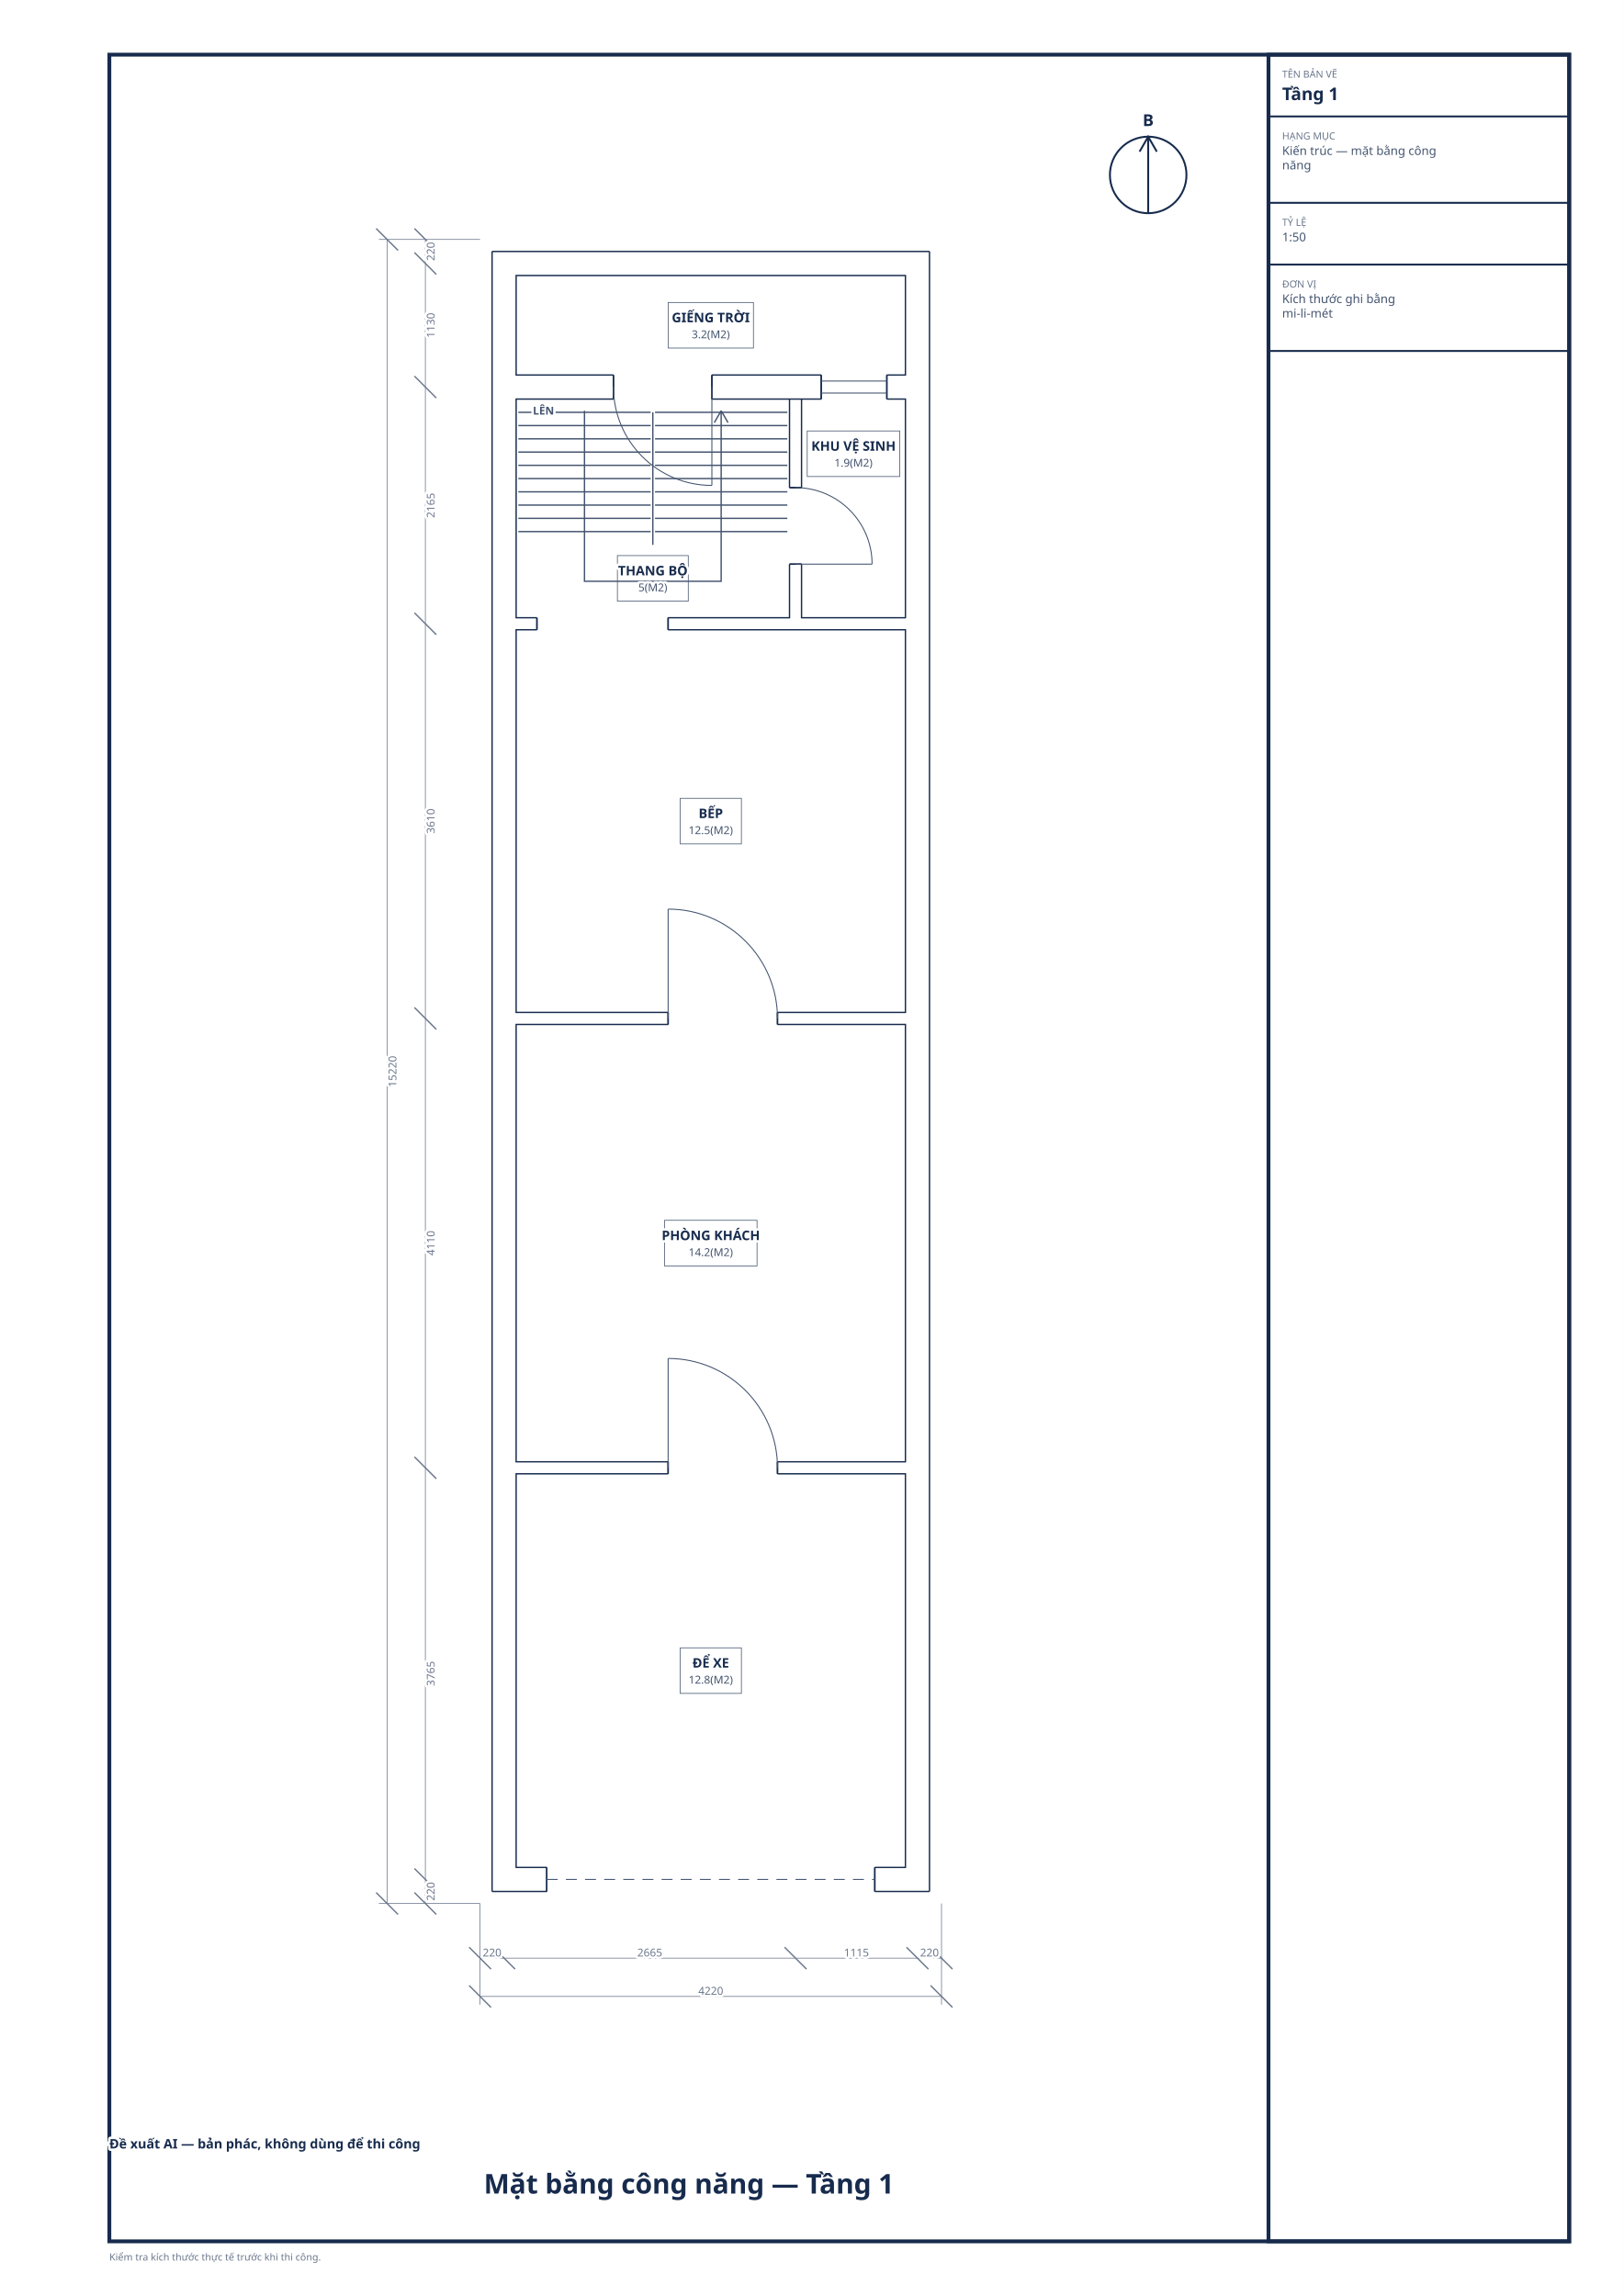
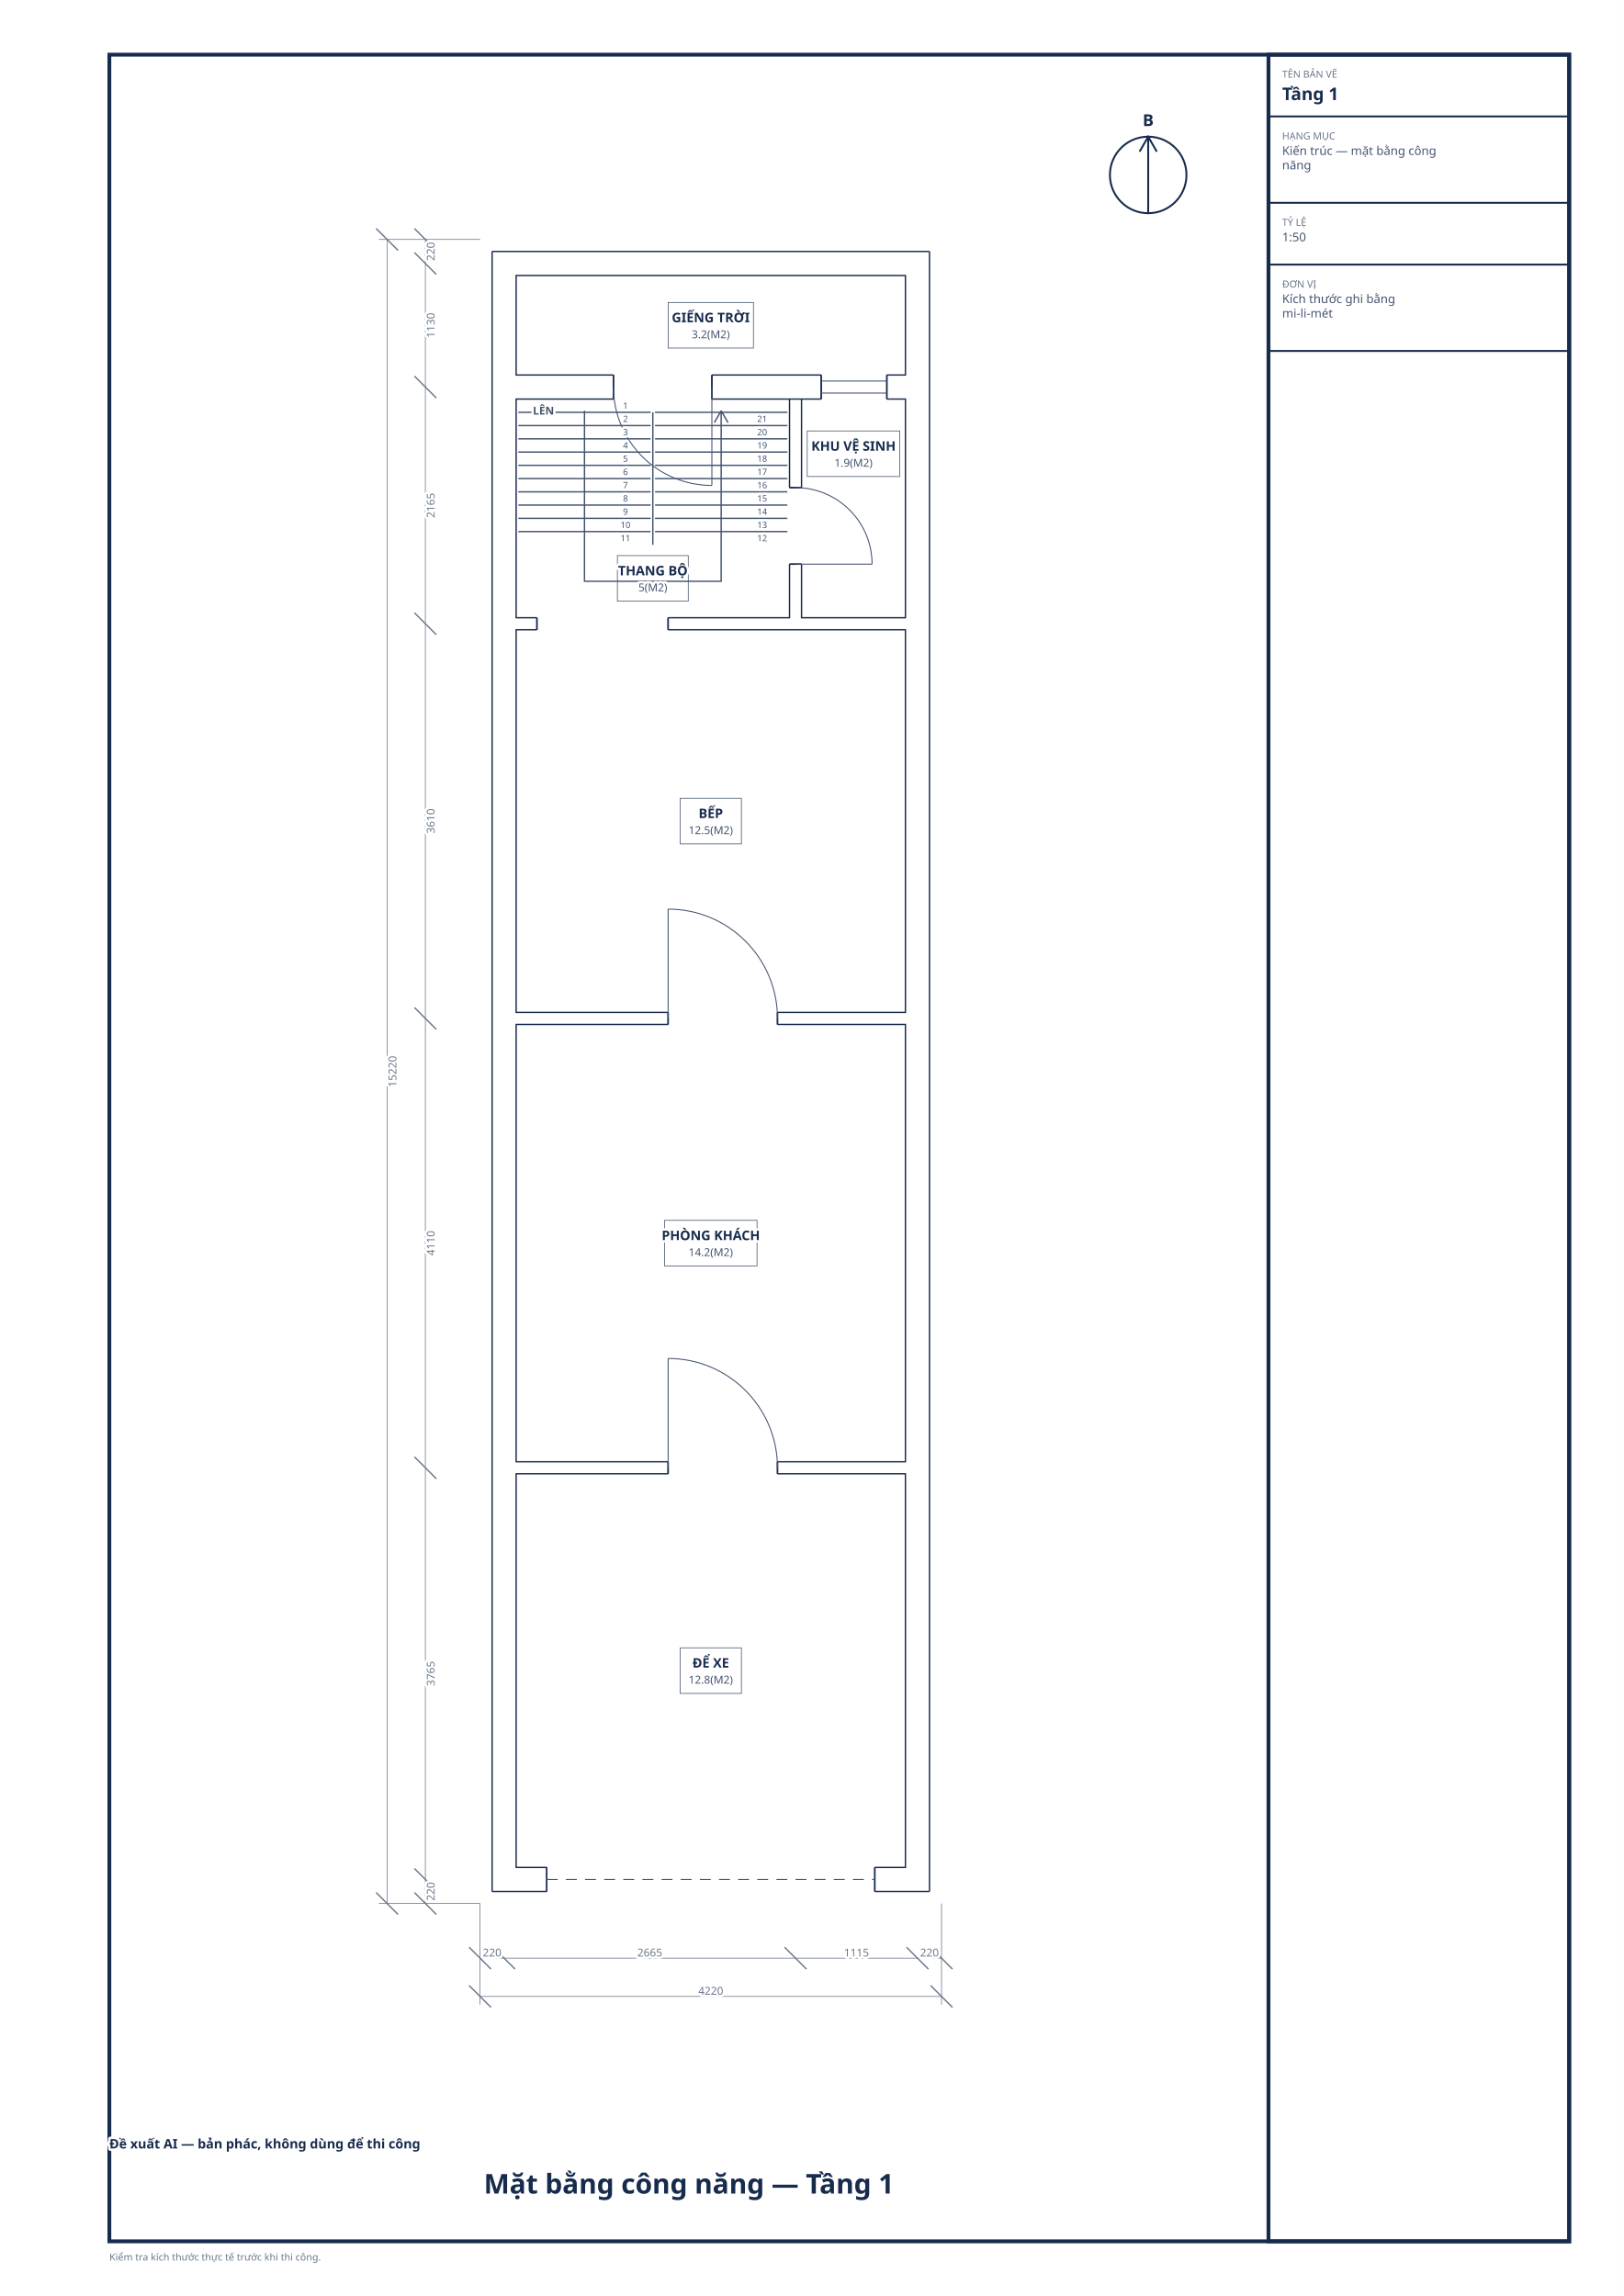
<svg xmlns="http://www.w3.org/2000/svg" viewBox="0 0 297 420" width="297mm" height="420mm">
-   <style>text{font-family:'Be Vietnam Pro', 'Noto Sans', 'Segoe UI', system-ui, sans-serif;text-anchor:middle;dominant-baseline:middle;paint-order:stroke;stroke:#FFFFFF;stroke-width:0.9;stroke-linejoin:round}.fr{stroke:#172B4D;stroke-width:0.7;fill:none;}.tr{stroke:#172B4D;stroke-width:0.35;fill:none;}.wf{fill:#FFFFFF;stroke:none}.w{stroke:#172B4D;stroke-width:0.25;fill:none;}.cl{fill:#172B4D;stroke:#172B4D;stroke-width:0.25}.lb{fill:none;stroke:#44546F;stroke-width:0.13}.rl{stroke:#44546F;stroke-width:0.18;fill:none;}.sd{stroke:#44546F;stroke-width:0.13;fill:none;stroke-dasharray:2.4 1.6;}.op{stroke:#172B4D;stroke-width:0.25;fill:none;}.dl{stroke:#44546F;stroke-width:0.18;fill:none;}.wn{stroke:#44546F;stroke-width:0.18;fill:none;}.st{stroke:#44546F;stroke-width:0.25;fill:none;}.sa{stroke:#44546F;stroke-width:0.25;fill:none;}.vd{stroke:#44546F;stroke-width:0.18;fill:#DCDFE4}.nt{stroke:#172B4D;stroke-width:0.35;fill:none;}.dm{stroke:#6B778C;stroke-width:0.13;fill:none;}.dt{stroke:#6B778C;stroke-width:0.25;fill:none;}.tn{font-size:2.4px;fill:#172B4D;font-weight:600;}.ta{font-size:2px;fill:#44546F;}.td{font-size:2px;fill:#6B778C;}.tst{font-size:2px;fill:#44546F;font-weight:600;}.tl{font-size:3.2px;fill:#172B4D;font-weight:700;text-anchor:start;}.tw{font-size:2.4px;fill:#172B4D;font-weight:600;text-anchor:start;}.ts{font-size:2.2px;fill:#44546F;text-anchor:start;}.tnn{font-size:3px;fill:#172B4D;font-weight:700;}.tt{font-size:5px;fill:#172B4D;font-weight:700;}.tbl{font-size:1.8px;fill:#6B778C;text-anchor:start;}.tf{font-size:1.8px;fill:#6B778C;text-anchor:start;}.gr{stroke:#172B4D;stroke-width:0.7;fill:none;}.eo{stroke:#172B4D;stroke-width:0.5;fill:none;stroke-linejoin:round;}.fln{stroke:#44546F;stroke-width:0.13;fill:none;stroke-dasharray:3 1.5;}.lm{stroke:#172B4D;stroke-width:0.18;fill:none;}.el{fill:#EEF0F2;stroke:#44546F;stroke-width:0.13}.ff{stroke:#44546F;stroke-width:0.18;fill:none;stroke-dasharray:3 1.5;}.tlm{font-size:2px;fill:#172B4D;text-anchor:start;}.rb{stroke:#172B4D;stroke-width:0.6;fill:none;}.re{stroke:#172B4D;stroke-width:0.3;fill:none;}.rw{stroke:#44546F;stroke-width:0.15;fill:none;}.ra{stroke:#172B4D;stroke-width:0.4;fill:none;}.rlot{stroke:#44546F;stroke-width:0.25;fill:none;stroke-dasharray:6 3;}.rn{fill:#172B4D;stroke:none}</style>
+   <style>text{font-family:'Be Vietnam Pro', 'Noto Sans', 'Segoe UI', system-ui, sans-serif;text-anchor:middle;dominant-baseline:middle;paint-order:stroke;stroke:#FFFFFF;stroke-width:0.9;stroke-linejoin:round}.fr{stroke:#172B4D;stroke-width:0.7;fill:none;}.tr{stroke:#172B4D;stroke-width:0.35;fill:none;}.wf{fill:#FFFFFF;stroke:none}.w{stroke:#172B4D;stroke-width:0.25;fill:none;}.cl{fill:#172B4D;stroke:#172B4D;stroke-width:0.25}.lb{fill:none;stroke:#44546F;stroke-width:0.13}.rl{stroke:#44546F;stroke-width:0.18;fill:none;}.sd{stroke:#44546F;stroke-width:0.13;fill:none;stroke-dasharray:2.4 1.6;}.op{stroke:#172B4D;stroke-width:0.25;fill:none;}.dl{stroke:#44546F;stroke-width:0.18;fill:none;}.wn{stroke:#44546F;stroke-width:0.18;fill:none;}.st{stroke:#44546F;stroke-width:0.25;fill:none;}.sa{stroke:#44546F;stroke-width:0.25;fill:none;}.vd{stroke:#44546F;stroke-width:0.18;fill:#DCDFE4}.nt{stroke:#172B4D;stroke-width:0.35;fill:none;}.dm{stroke:#6B778C;stroke-width:0.13;fill:none;}.dt{stroke:#6B778C;stroke-width:0.25;fill:none;}.tn{font-size:2.4px;fill:#172B4D;font-weight:600;}.ta{font-size:2px;fill:#44546F;}.td{font-size:2px;fill:#6B778C;}.tst{font-size:2px;fill:#44546F;font-weight:600;}.tsn{font-size:1.6px;fill:#44546F;}.tl{font-size:3.2px;fill:#172B4D;font-weight:700;text-anchor:start;}.tw{font-size:2.4px;fill:#172B4D;font-weight:600;text-anchor:start;}.ts{font-size:2.2px;fill:#44546F;text-anchor:start;}.tnn{font-size:3px;fill:#172B4D;font-weight:700;}.tt{font-size:5px;fill:#172B4D;font-weight:700;}.tbl{font-size:1.8px;fill:#6B778C;text-anchor:start;}.tf{font-size:1.8px;fill:#6B778C;text-anchor:start;}.gr{stroke:#172B4D;stroke-width:0.7;fill:none;}.eo{stroke:#172B4D;stroke-width:0.5;fill:none;stroke-linejoin:round;}.fln{stroke:#44546F;stroke-width:0.13;fill:none;stroke-dasharray:3 1.5;}.lm{stroke:#172B4D;stroke-width:0.18;fill:none;}.el{fill:#EEF0F2;stroke:#44546F;stroke-width:0.13}.ff{stroke:#44546F;stroke-width:0.18;fill:none;stroke-dasharray:3 1.5;}.tlm{font-size:2px;fill:#172B4D;text-anchor:start;}.rb{stroke:#172B4D;stroke-width:0.6;fill:none;}.re{stroke:#172B4D;stroke-width:0.3;fill:none;}.rw{stroke:#44546F;stroke-width:0.15;fill:none;}.ra{stroke:#172B4D;stroke-width:0.4;fill:none;}.rlot{stroke:#44546F;stroke-width:0.25;fill:none;stroke-dasharray:6 3;}.rn{fill:#172B4D;stroke:none}</style>
  <rect x="0" y="0" width="297" height="420" fill="#FFFFFF" />
  <rect x="20" y="10" width="267" height="400" class="fr" />
  <rect x="232" y="10" width="55" height="400" class="fr" />
  <text x="234.5" y="13.58" class="tbl">TÊN BẢN VẼ</text>
  <text x="234.5" y="17.18" class="tl">Tầng 1</text>
  <path class="tr" d="M 232 21.3 L 287 21.3" />
  <text x="234.5" y="24.88" class="tbl">HẠNG MỤC</text>
  <text x="234.5" y="27.58" class="ts">Kiến trúc — mặt bằng công</text>
  <text x="234.5" y="30.22" class="ts">năng</text>
  <path class="tr" d="M 232 37.1 L 287 37.1" />
  <text x="234.5" y="40.68" class="tbl">TỶ LỆ</text>
  <text x="234.5" y="43.38" class="ts">1:50</text>
  <path class="tr" d="M 232 48.4 L 287 48.4" />
  <text x="234.5" y="51.98" class="tbl">ĐƠN VỊ</text>
  <text x="234.5" y="54.68" class="ts">Kích thước ghi bằng</text>
  <text x="234.5" y="57.32" class="ts">mi-li-mét</text>
  <path class="tr" d="M 232 64.2 L 287 64.2" />
  <text x="126" y="399.5" class="tt">Mặt bằng công năng — Tầng 1</text>
  <text x="20" y="392.16" class="tw">Đề xuất AI — bản phác, không dùng để thi công</text>
  <text x="20" y="412.88" class="tf">Kiểm tra kích thước thực tế trước khi thi công.</text>
  <path class="wf" d="M 94.4 346 L 94.4 46 L 90 46 L 90 346 Z M 170 346 L 170 46 L 165.6 46 L 165.6 346 Z M 90 346 L 100 346 L 100 341.6 L 90 341.6 Z M 160 346 L 170 346 L 170 341.6 L 160 341.6 Z M 90 50.4 L 170 50.4 L 170 46 L 90 46 Z M 92.2 73 L 112.2 73 L 112.2 68.6 L 92.2 68.6 Z M 130.2 73 L 150.2 73 L 150.2 68.6 L 130.2 68.6 Z M 162.2 73 L 167.8 73 L 167.8 68.6 L 162.2 68.6 Z M 92.2 269.6 L 122.2 269.6 L 122.2 267.4 L 92.2 267.4 Z M 142.2 269.6 L 167.8 269.6 L 167.8 267.4 L 142.2 267.4 Z M 92.2 187.4 L 122.2 187.4 L 122.2 185.2 L 92.2 185.2 Z M 142.2 187.4 L 167.8 187.4 L 167.8 185.2 L 142.2 185.2 Z M 92.2 115.2 L 98.2 115.2 L 98.2 113 L 92.2 113 Z M 122.2 115.2 L 167.8 115.2 L 167.8 113 L 122.2 113 Z M 146.6 115.2 L 146.6 103.2 L 144.4 103.2 L 144.4 115.2 Z M 146.6 89.2 L 146.6 73 L 144.4 73 L 144.4 89.2 Z" />
  <path class="w" d="M 94.4 346 L 94.4 345.9 M 94.4 341.7 L 94.4 269.5 M 94.4 267.5 L 94.4 187.3 M 94.4 185.3 L 94.4 115.1 M 94.4 113.1 L 94.4 72.9 M 94.4 68.7 L 94.4 50.3 M 94.4 46.1 L 94.4 46 M 90 346 L 90 46 M 94.4 346 L 90 346 M 94.4 46 L 90 46 M 170 346 L 170 46 M 165.6 346 L 165.6 345.9 M 165.6 341.7 L 165.6 269.5 M 165.6 267.5 L 165.6 187.3 M 165.6 185.3 L 165.6 115.1 M 165.6 113.1 L 165.6 72.9 M 165.6 68.7 L 165.6 50.3 M 165.6 46.1 L 165.6 46 M 170 346 L 165.6 346 M 170 46 L 165.6 46 M 90 346 L 100 346 M 90 341.6 L 90.1 341.6 M 94.3 341.6 L 100 341.6 M 90 346 L 90 341.6 M 100 346 L 100 341.6 M 160 346 L 170 346 M 160 341.6 L 165.7 341.6 M 169.9 341.6 L 170 341.6 M 160 346 L 160 341.6 M 170 346 L 170 341.6 M 90 50.4 L 90.1 50.4 M 94.3 50.4 L 165.7 50.4 M 169.9 50.4 L 170 50.4 M 90 46 L 170 46 M 90 50.4 L 90 46 M 170 50.4 L 170 46 M 94.3 73 L 112.2 73 M 94.3 68.6 L 112.2 68.6 M 112.2 73 L 112.2 68.6 M 130.2 73 L 150.2 73 M 130.2 68.6 L 150.2 68.6 M 130.2 73 L 130.2 68.6 M 150.2 73 L 150.2 68.6 M 162.2 73 L 165.7 73 M 162.2 68.6 L 165.7 68.6 M 162.2 73 L 162.2 68.6 M 94.3 269.6 L 122.2 269.6 M 94.3 267.4 L 122.2 267.4 M 122.2 269.6 L 122.2 267.4 M 142.2 269.6 L 165.7 269.6 M 142.2 267.4 L 165.7 267.4 M 142.2 269.6 L 142.2 267.4 M 94.3 187.4 L 122.2 187.4 M 94.3 185.2 L 122.2 185.2 M 122.2 187.4 L 122.2 185.2 M 142.2 187.4 L 165.7 187.4 M 142.2 185.2 L 165.7 185.2 M 142.2 187.4 L 142.2 185.2 M 94.3 115.2 L 98.2 115.2 M 94.3 113 L 98.2 113 M 98.2 115.2 L 98.2 113 M 122.2 115.2 L 165.7 115.2 M 122.2 113 L 144.5 113 M 146.5 113 L 165.7 113 M 122.2 115.2 L 122.2 113 M 146.6 115.2 L 146.6 115.1 M 146.6 113.1 L 146.6 103.2 M 144.4 115.2 L 144.4 115.1 M 144.4 113.1 L 144.4 103.2 M 146.6 115.2 L 144.4 115.2 M 146.6 103.2 L 144.4 103.2 M 146.6 89.2 L 146.6 73 M 144.4 89.2 L 144.4 73 M 146.6 89.2 L 144.4 89.2 M 146.6 73 L 144.4 73" />
  <path class="op" d="M 100 346 L 100 341.6 M 160 346 L 160 341.6 M 122.2 269.6 L 122.2 267.4 M 142.2 269.6 L 142.2 267.4 M 122.2 187.4 L 122.2 185.2 M 142.2 187.4 L 142.2 185.2 M 98.2 115.2 L 98.2 113 M 122.2 115.2 L 122.2 113 M 146.6 103.2 L 144.4 103.2 M 146.6 89.2 L 144.4 89.2 M 112.2 73 L 112.2 68.6 M 130.2 73 L 130.2 68.6 M 150.2 73 L 150.2 68.6 M 162.2 73 L 162.2 68.6" />
  <path class="wn" d="M 150.2 69.7 L 162.2 69.7 M 150.2 71.9 L 162.2 71.9" />
  <path class="dl" d="M 122.2 268.5 L 122.2 248.5 M 122.2 248.5 A 20 20 0 0 1 142.2 268.5 M 122.2 186.3 L 122.2 166.3 M 122.2 166.3 A 20 20 0 0 1 142.2 186.3 M 145.5 103.2 L 159.5 103.2 M 159.5 103.2 A 14 14 0 0 0 145.5 89.2 M 130.2 70.8 L 130.2 88.8 M 130.2 88.8 A 18 18 0 0 1 112.2 70.8" />
  <path class="dl" d="M 100 343.8 L 160 343.8" stroke-dasharray="2 1.5" />
  <path class="st" d="M 94.8 75.424 L 119 75.424 M 94.8 77.848 L 119 77.848 M 94.8 80.273 L 119 80.273 M 94.8 82.697 L 119 82.697 M 94.8 85.121 L 119 85.121 M 94.8 87.545 L 119 87.545 M 94.8 89.97 L 119 89.97 M 94.8 92.394 L 119 92.394 M 94.8 94.818 L 119 94.818 M 94.8 97.242 L 119 97.242 M 119.8 97.242 L 144 97.242 M 119.8 94.818 L 144 94.818 M 119.8 92.394 L 144 92.394 M 119.8 89.97 L 144 89.97 M 119.8 87.545 L 144 87.545 M 119.8 85.121 L 144 85.121 M 119.8 82.697 L 144 82.697 M 119.8 80.273 L 144 80.273 M 119.8 77.848 L 144 77.848 M 119.8 75.424 L 144 75.424 M 119.4 75.424 L 119.4 99.667" />
  <path class="sa" d="M 106.9 75.133 L 106.9 99.667 L 106.9 106.333 L 131.9 106.333 L 131.9 99.667 L 131.9 75.133 M 130.65 77.308 L 131.9 75.133 M 133.15 77.308 L 131.9 75.133" />
  <text x="99.4" y="75.133" class="tst">LÊN</text>
+   <text x="114.4" y="74.212" class="tsn">1</text>
+   <text x="114.4" y="76.636" class="tsn">2</text>
+   <text x="114.4" y="79.061" class="tsn">3</text>
+   <text x="114.4" y="81.485" class="tsn">4</text>
+   <text x="114.4" y="83.909" class="tsn">5</text>
+   <text x="114.4" y="86.333" class="tsn">6</text>
+   <text x="114.4" y="88.758" class="tsn">7</text>
+   <text x="114.4" y="91.182" class="tsn">8</text>
+   <text x="114.4" y="93.606" class="tsn">9</text>
+   <text x="114.4" y="96.03" class="tsn">10</text>
+   <text x="114.4" y="98.455" class="tsn">11</text>
+   <text x="139.4" y="98.455" class="tsn">12</text>
+   <text x="139.4" y="96.03" class="tsn">13</text>
+   <text x="139.4" y="93.606" class="tsn">14</text>
+   <text x="139.4" y="91.182" class="tsn">15</text>
+   <text x="139.4" y="88.758" class="tsn">16</text>
+   <text x="139.4" y="86.333" class="tsn">17</text>
+   <text x="139.4" y="83.909" class="tsn">18</text>
+   <text x="139.4" y="81.485" class="tsn">19</text>
+   <text x="139.4" y="79.061" class="tsn">20</text>
+   <text x="139.4" y="76.636" class="tsn">21</text>
  <rect x="124.4" y="301.43" width="11.2" height="8.34" class="lb" />
  <text x="130" y="304.2" class="tn">ĐỂ XE</text>
  <text x="130" y="307.28" class="ta">12.8(M2)</text>
  <rect x="121.54" y="223.23" width="16.92" height="8.34" class="lb" />
  <text x="130" y="226" class="tn">PHÒNG KHÁCH</text>
  <text x="130" y="229.08" class="ta">14.2(M2)</text>
  <rect x="124.4" y="146.03" width="11.2" height="8.34" class="lb" />
  <text x="130" y="148.8" class="tn">BẾP</text>
  <text x="130" y="151.88" class="ta">12.5(M2)</text>
  <rect x="112.92" y="101.63" width="12.96" height="8.34" class="lb" />
  <text x="119.4" y="104.4" class="tn">THANG BỘ</text>
  <text x="119.4" y="107.48" class="ta">5(M2)</text>
  <rect x="147.64" y="78.83" width="16.92" height="8.34" class="lb" />
  <text x="156.1" y="81.6" class="tn">KHU VỆ SINH</text>
  <text x="156.1" y="84.68" class="ta">1.9(M2)</text>
  <rect x="122.2" y="55.33" width="15.6" height="8.34" class="lb" />
  <text x="130" y="58.1" class="tn">GIẾNG TRỜI</text>
  <text x="130" y="61.18" class="ta">3.2(M2)</text>
  <path class="dm" d="M 87.8 358.2 L 172.2 358.2 M 87.8 365.2 L 172.2 365.2 M 87.8 348.2 L 87.8 366.7 M 172.2 348.2 L 172.2 366.7" />
  <path class="dt" d="M 85.8 356.2 L 89.8 360.2 M 90.2 356.2 L 94.2 360.2 M 143.5 356.2 L 147.5 360.2 M 165.8 356.2 L 169.8 360.2 M 170.2 356.2 L 174.2 360.2 M 85.8 363.2 L 89.8 367.2 M 170.2 363.2 L 174.2 367.2" />
  <text x="90" y="357.2" class="td">220</text>
  <text x="118.85" y="357.2" class="td">2665</text>
  <text x="156.65" y="357.2" class="td">1115</text>
  <text x="170" y="357.2" class="td">220</text>
  <text x="130" y="364.2" class="td">4220</text>
  <path class="dm" d="M 77.8 348.2 L 77.8 43.8 M 70.8 348.2 L 70.8 43.8 M 87.8 348.2 L 69.3 348.2 M 87.8 43.8 L 69.3 43.8" />
  <path class="dt" d="M 75.8 346.2 L 79.8 350.2 M 75.8 341.8 L 79.8 345.8 M 75.8 266.5 L 79.8 270.5 M 75.8 184.3 L 79.8 188.3 M 75.8 112.1 L 79.8 116.1 M 75.8 68.8 L 79.8 72.8 M 75.8 46.2 L 79.8 50.2 M 75.8 41.8 L 79.8 45.8 M 68.8 346.2 L 72.8 350.2 M 68.8 41.8 L 72.8 45.8" />
  <text x="78.8" y="346" class="td" transform="rotate(-90 78.8 346)">220</text>
  <text x="78.8" y="306.15" class="td" transform="rotate(-90 78.8 306.15)">3765</text>
  <text x="78.8" y="227.4" class="td" transform="rotate(-90 78.8 227.4)">4110</text>
  <text x="78.8" y="150.2" class="td" transform="rotate(-90 78.8 150.2)">3610</text>
  <text x="78.8" y="92.45" class="td" transform="rotate(-90 78.8 92.45)">2165</text>
  <text x="78.8" y="59.5" class="td" transform="rotate(-90 78.8 59.5)">1130</text>
  <text x="78.8" y="46" class="td" transform="rotate(-90 78.8 46)">220</text>
  <text x="71.8" y="196" class="td" transform="rotate(-90 71.8 196)">15220</text>
  <circle cx="210" cy="32" r="7" class="nt" />
  <path class="nt" d="M 210 39 L 210 25 M 208.425 27.741 L 210 25 L 211.575 27.741" />
  <text x="210" y="22" class="tnn">B</text>
</svg>
